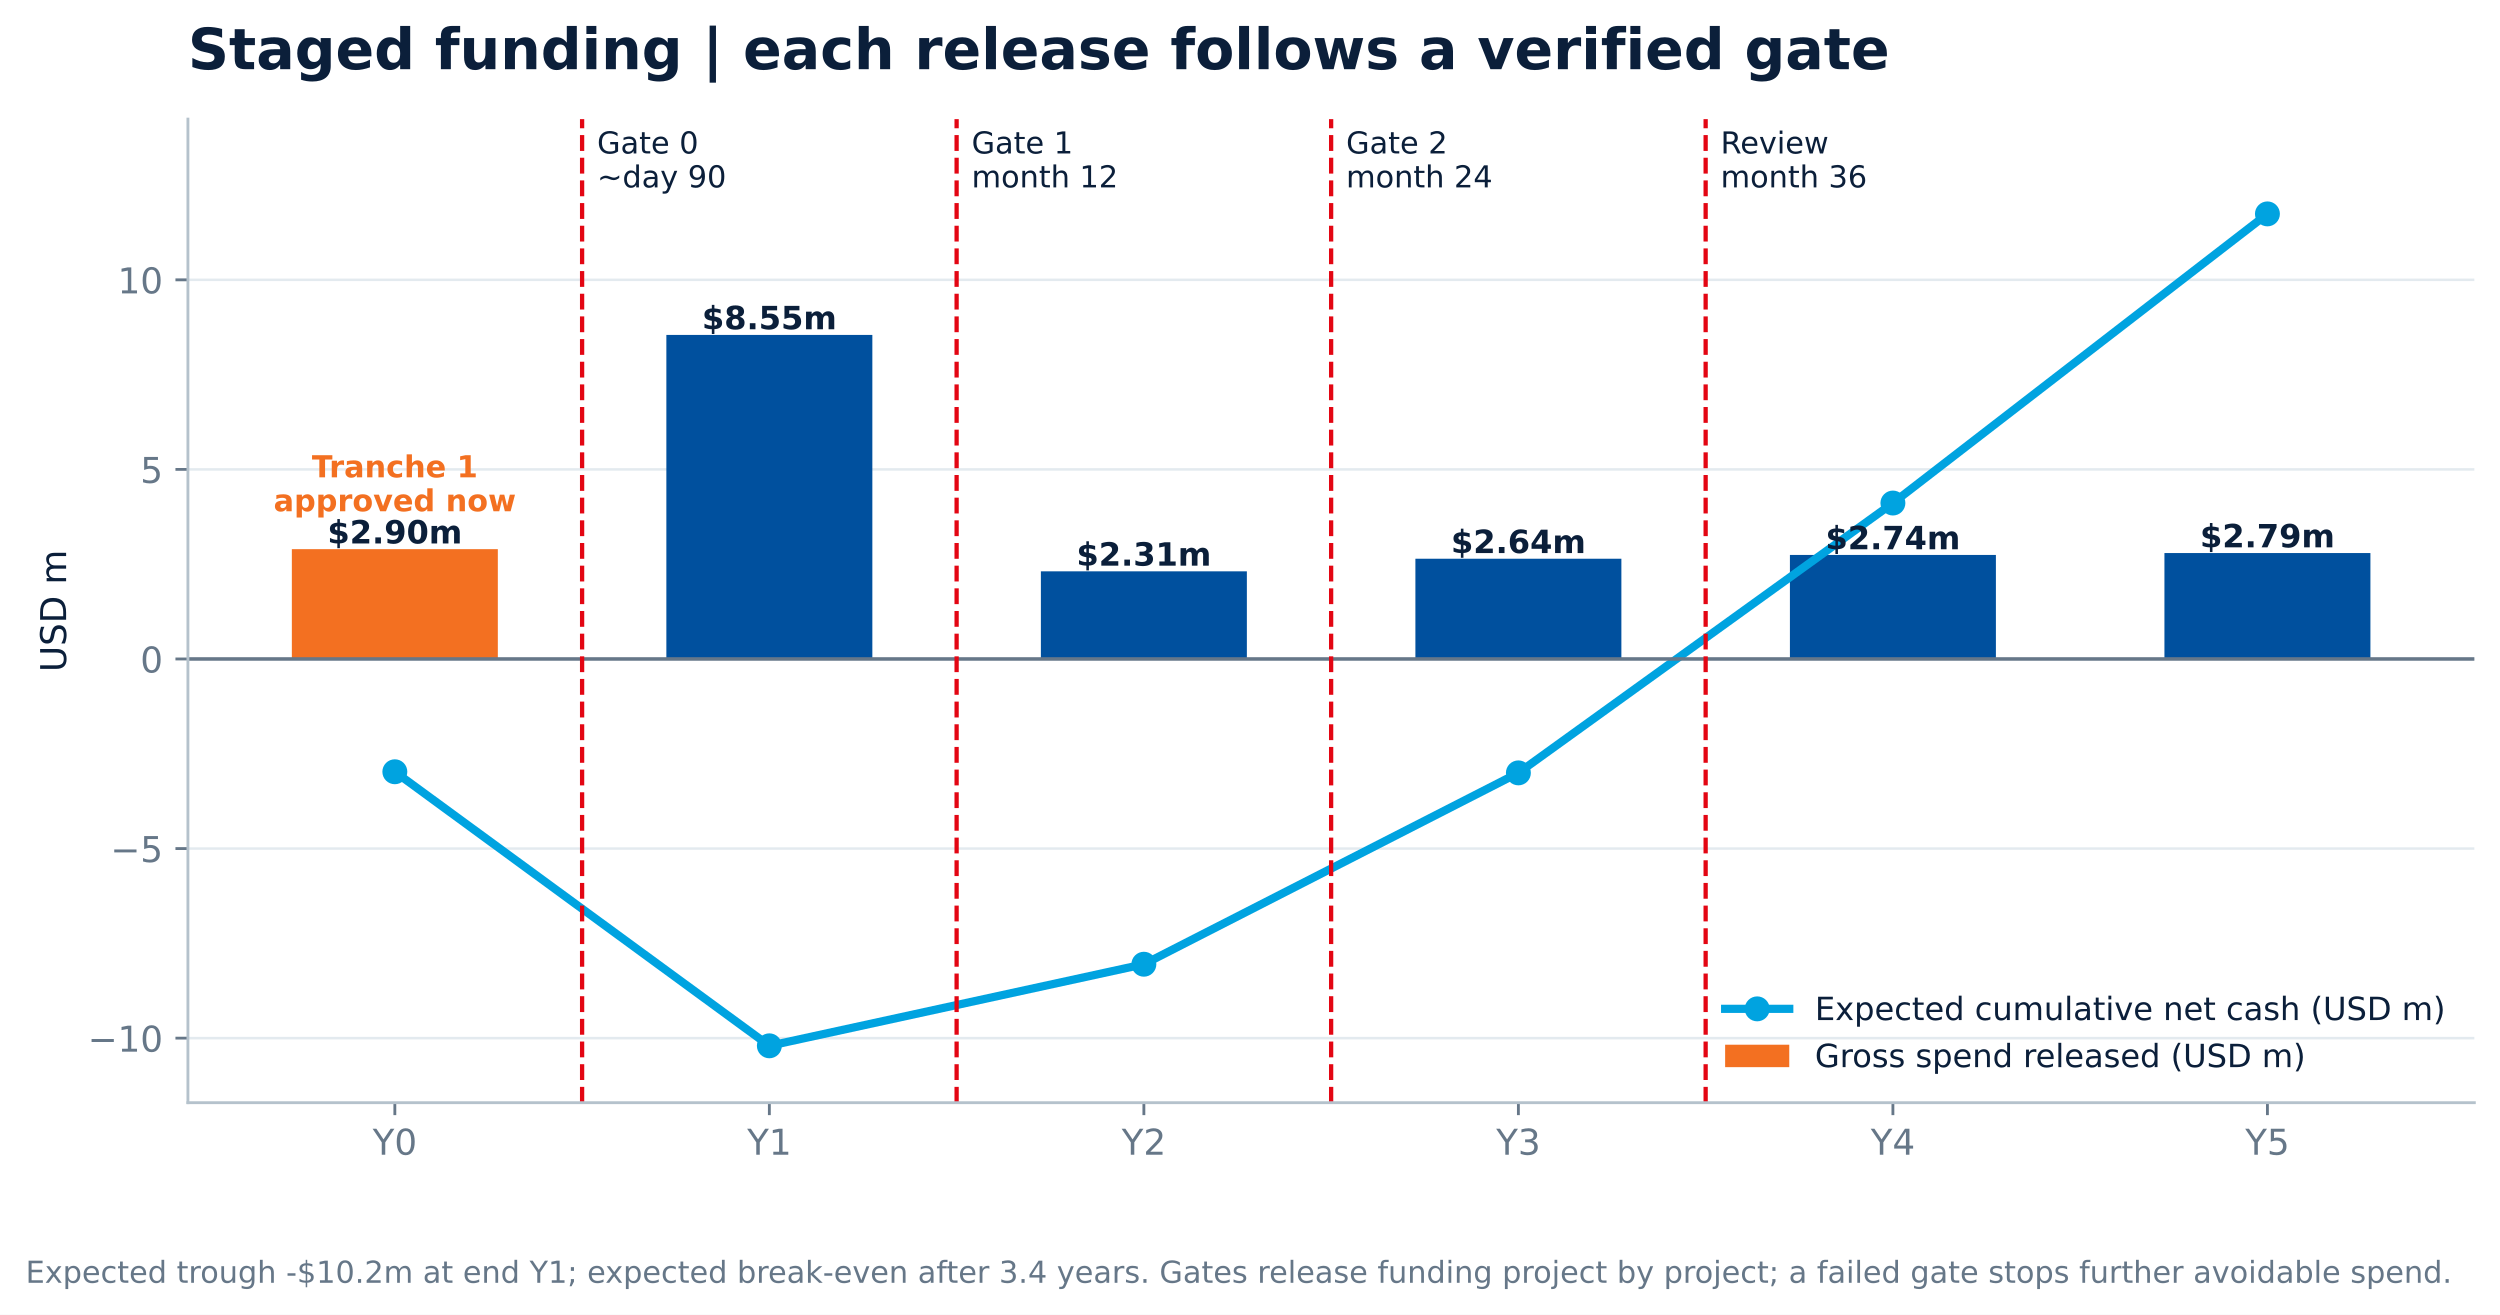
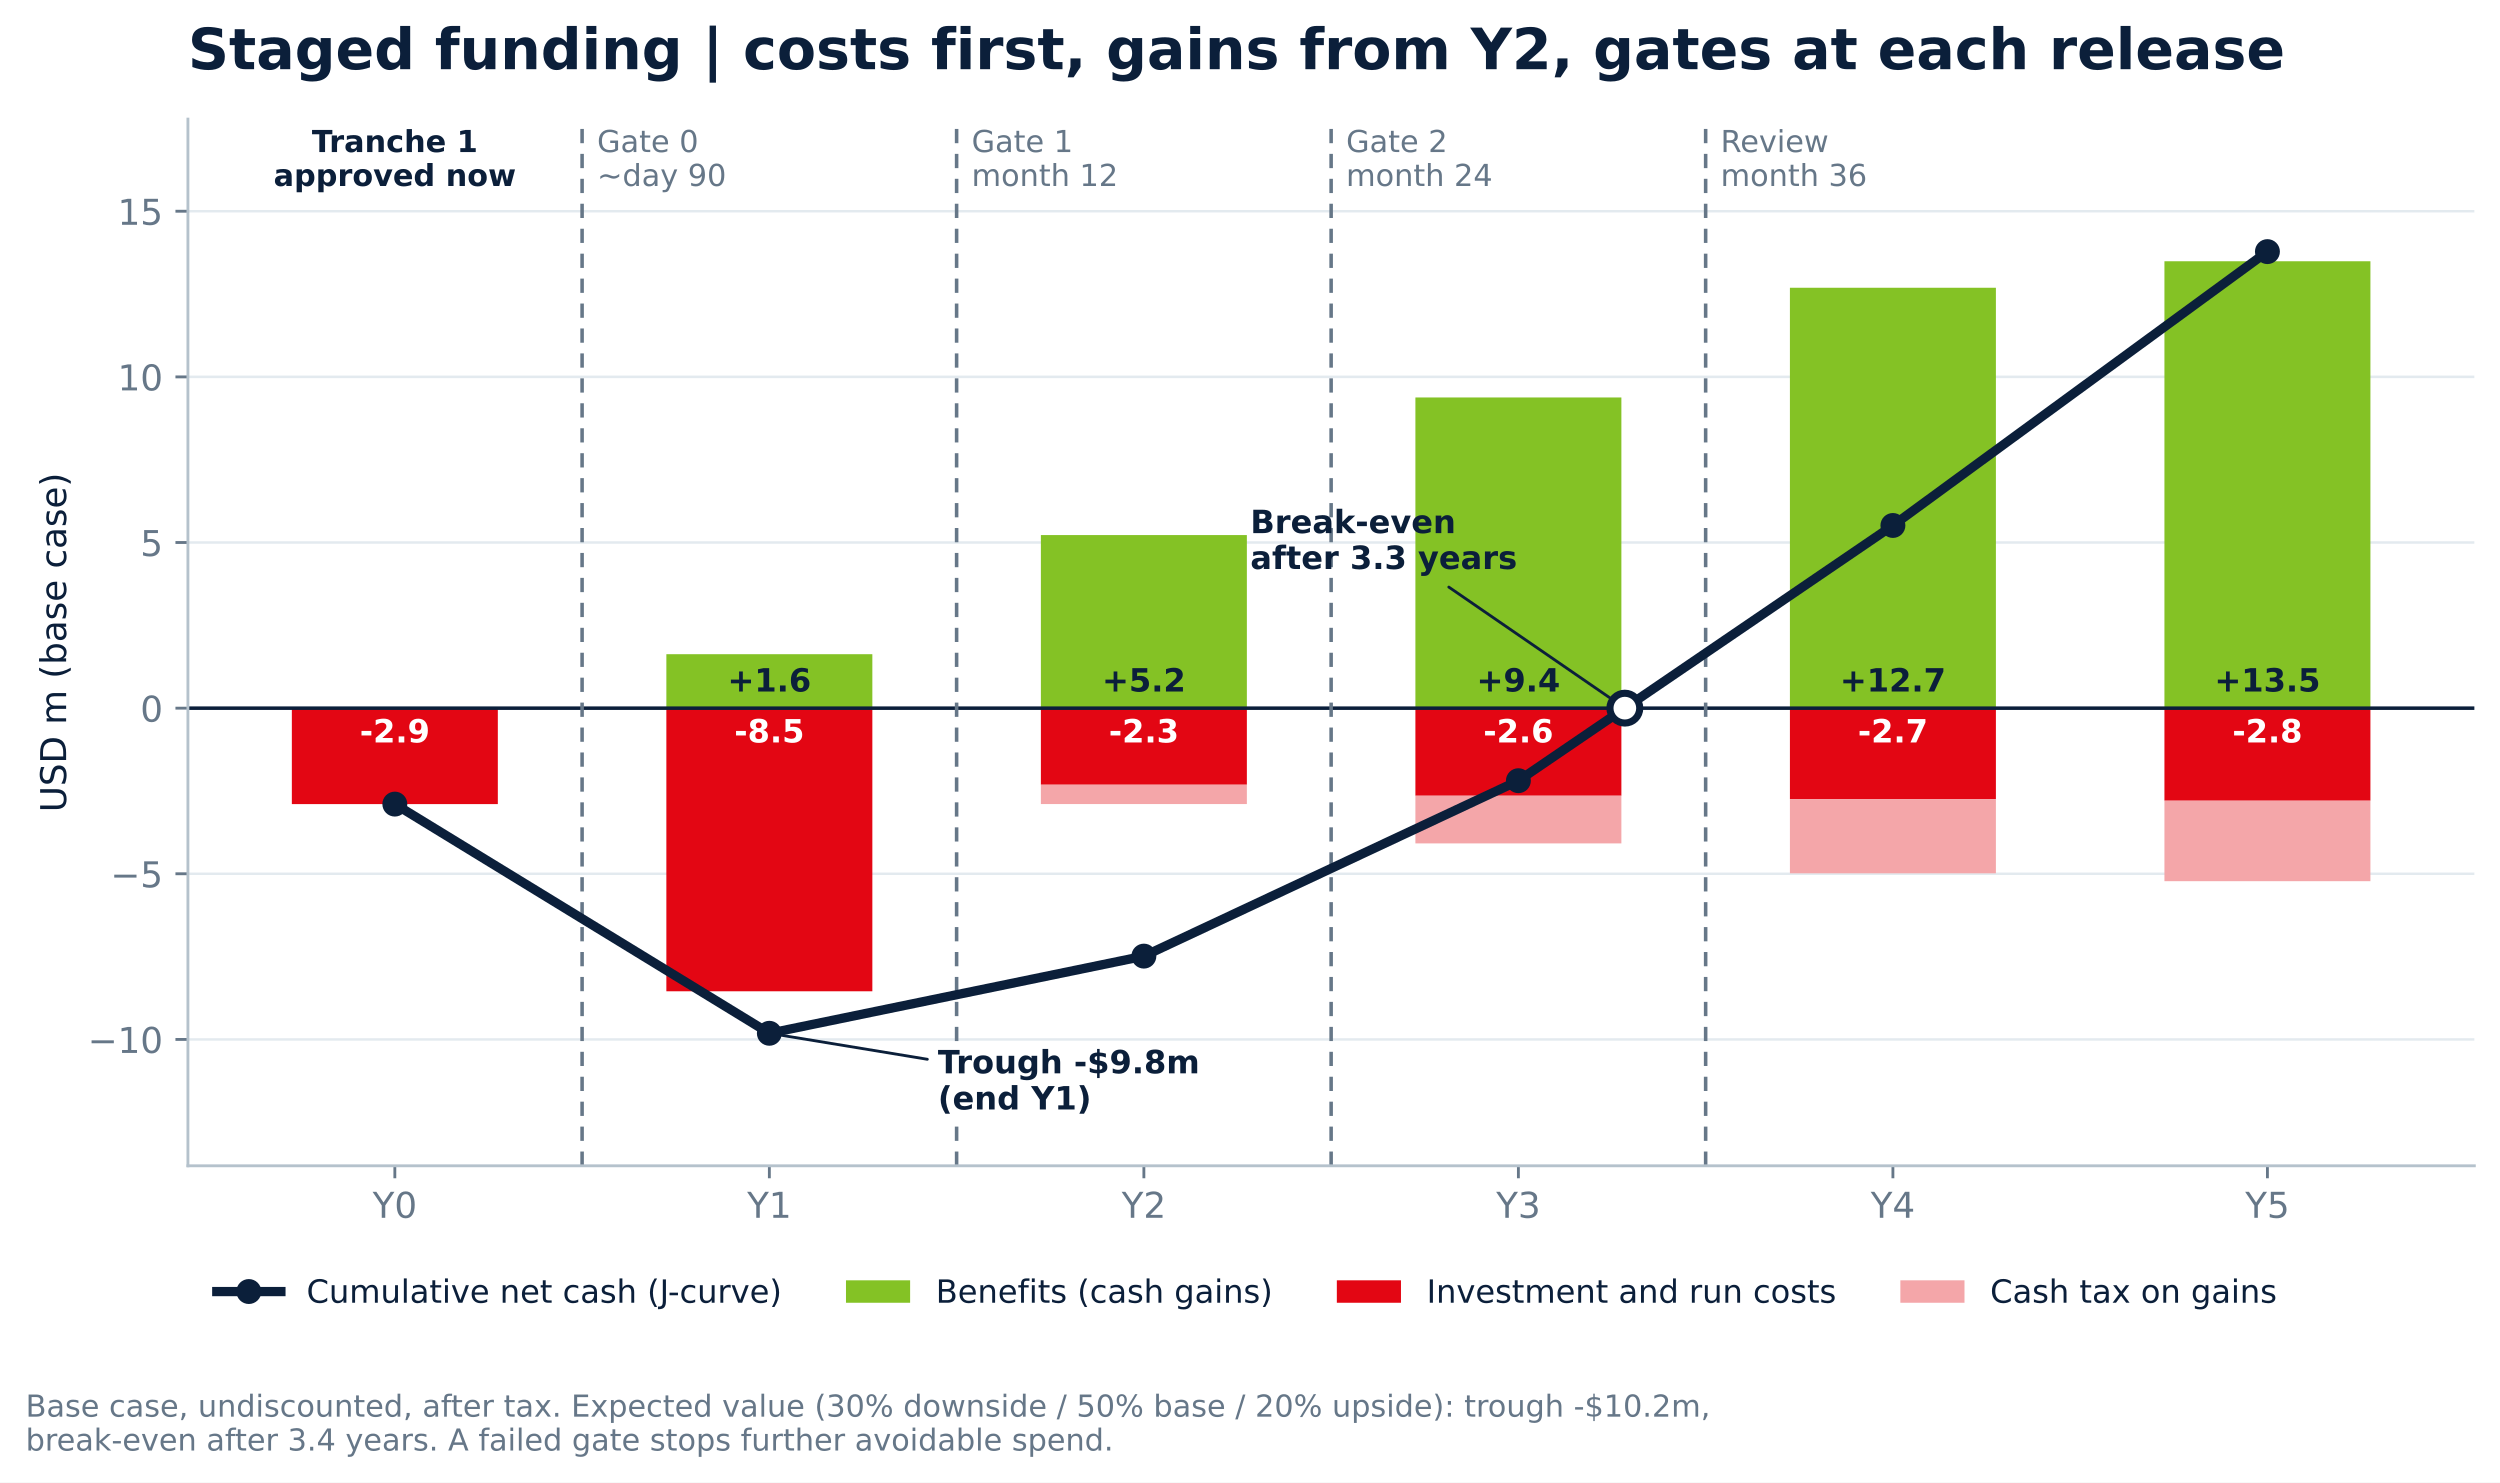
- <svg xmlns="http://www.w3.org/2000/svg" xmlns:xlink="http://www.w3.org/1999/xlink" width="701.64pt" height="368.987pt" viewBox="0 0 701.64 368.987" version="1.1">
+ <svg xmlns="http://www.w3.org/2000/svg" xmlns:xlink="http://www.w3.org/1999/xlink" width="701.64pt" height="416.075pt" viewBox="0 0 701.64 416.075" version="1.1">
  <defs>
    <style type="text/css">*{stroke-linejoin: round; stroke-linecap: butt}</style>
  </defs>
  <g id="figure_1">
    <g id="patch_1">
-       <path d="M 0 368.987  L 701.64 368.987  L 701.64 0  L 0 0  z " style="fill: #ffffff" />
+       <path d="M 0 416.075  L 701.64 416.075  L 701.64 0  L 0 0  z " style="fill: #ffffff" />
    </g>
    <g id="axes_1">
      <g id="patch_2">
-         <path d="M 52.74 309.476  L 694.44 309.476  L 694.44 33.428  L 52.74 33.428  z " style="fill: #ffffff" />
+         <path d="M 52.74 327.188  L 694.44 327.188  L 694.44 33.428  L 52.74 33.428  z " style="fill: #ffffff" />
      </g>
      <g id="matplotlib.axis_1">
        <g id="xtick_1">
          <g id="line2d_1">
            <defs>
-               <path id="mb12120dc8b" d="M 0 0  L 0 3.5  " style="stroke: #667788; stroke-width: 0.8" />
+               <path id="m512e0cf980" d="M 0 0  L 0 3.5  " style="stroke: #667788; stroke-width: 0.8" />
            </defs>
            <g>
-               <use xlink:href="#mb12120dc8b" x="110.814" y="309.476" style="fill: #667788; stroke: #667788; stroke-width: 0.8" />
+               <use xlink:href="#m512e0cf980" x="110.814" y="327.188" style="fill: #667788; stroke: #667788; stroke-width: 0.8" />
            </g>
          </g>
          <g id="text_1">
-             <text style="font-size: 10px; font-family: 'DejaVu Sans'; text-anchor: middle; fill: #667788" x="110.814" y="324.074" transform="rotate(-0 110.8136 324.0739)">Y0</text>
+             <text style="font-size: 10px; font-family: 'DejaVu Sans'; text-anchor: middle; fill: #667788" x="110.814" y="341.786" transform="rotate(-0 110.8136 341.7859)">Y0</text>
          </g>
        </g>
        <g id="xtick_2">
          <g id="line2d_2">
            <g>
-               <use xlink:href="#mb12120dc8b" x="215.924" y="309.476" style="fill: #667788; stroke: #667788; stroke-width: 0.8" />
+               <use xlink:href="#m512e0cf980" x="215.924" y="327.188" style="fill: #667788; stroke: #667788; stroke-width: 0.8" />
            </g>
          </g>
          <g id="text_2">
-             <text style="font-size: 10px; font-family: 'DejaVu Sans'; text-anchor: middle; fill: #667788" x="215.924" y="324.074" transform="rotate(-0 215.9242 324.0739)">Y1</text>
+             <text style="font-size: 10px; font-family: 'DejaVu Sans'; text-anchor: middle; fill: #667788" x="215.924" y="341.786" transform="rotate(-0 215.9242 341.7859)">Y1</text>
          </g>
        </g>
        <g id="xtick_3">
          <g id="line2d_3">
            <g>
-               <use xlink:href="#mb12120dc8b" x="321.035" y="309.476" style="fill: #667788; stroke: #667788; stroke-width: 0.8" />
+               <use xlink:href="#m512e0cf980" x="321.035" y="327.188" style="fill: #667788; stroke: #667788; stroke-width: 0.8" />
            </g>
          </g>
          <g id="text_3">
-             <text style="font-size: 10px; font-family: 'DejaVu Sans'; text-anchor: middle; fill: #667788" x="321.035" y="324.074" transform="rotate(-0 321.0347 324.0739)">Y2</text>
+             <text style="font-size: 10px; font-family: 'DejaVu Sans'; text-anchor: middle; fill: #667788" x="321.035" y="341.786" transform="rotate(-0 321.0347 341.7859)">Y2</text>
          </g>
        </g>
        <g id="xtick_4">
          <g id="line2d_4">
            <g>
-               <use xlink:href="#mb12120dc8b" x="426.145" y="309.476" style="fill: #667788; stroke: #667788; stroke-width: 0.8" />
+               <use xlink:href="#m512e0cf980" x="426.145" y="327.188" style="fill: #667788; stroke: #667788; stroke-width: 0.8" />
            </g>
          </g>
          <g id="text_4">
-             <text style="font-size: 10px; font-family: 'DejaVu Sans'; text-anchor: middle; fill: #667788" x="426.145" y="324.074" transform="rotate(-0 426.1453 324.0739)">Y3</text>
+             <text style="font-size: 10px; font-family: 'DejaVu Sans'; text-anchor: middle; fill: #667788" x="426.145" y="341.786" transform="rotate(-0 426.1453 341.7859)">Y3</text>
          </g>
        </g>
        <g id="xtick_5">
          <g id="line2d_5">
            <g>
-               <use xlink:href="#mb12120dc8b" x="531.256" y="309.476" style="fill: #667788; stroke: #667788; stroke-width: 0.8" />
+               <use xlink:href="#m512e0cf980" x="531.256" y="327.188" style="fill: #667788; stroke: #667788; stroke-width: 0.8" />
            </g>
          </g>
          <g id="text_5">
-             <text style="font-size: 10px; font-family: 'DejaVu Sans'; text-anchor: middle; fill: #667788" x="531.256" y="324.074" transform="rotate(-0 531.2558 324.0739)">Y4</text>
+             <text style="font-size: 10px; font-family: 'DejaVu Sans'; text-anchor: middle; fill: #667788" x="531.256" y="341.786" transform="rotate(-0 531.2558 341.7859)">Y4</text>
          </g>
        </g>
        <g id="xtick_6">
          <g id="line2d_6">
            <g>
-               <use xlink:href="#mb12120dc8b" x="636.366" y="309.476" style="fill: #667788; stroke: #667788; stroke-width: 0.8" />
+               <use xlink:href="#m512e0cf980" x="636.366" y="327.188" style="fill: #667788; stroke: #667788; stroke-width: 0.8" />
            </g>
          </g>
          <g id="text_6">
-             <text style="font-size: 10px; font-family: 'DejaVu Sans'; text-anchor: middle; fill: #667788" x="636.366" y="324.074" transform="rotate(-0 636.3664 324.0739)">Y5</text>
+             <text style="font-size: 10px; font-family: 'DejaVu Sans'; text-anchor: middle; fill: #667788" x="636.366" y="341.786" transform="rotate(-0 636.3664 341.7859)">Y5</text>
          </g>
        </g>
      </g>
      <g id="matplotlib.axis_2">
        <g id="ytick_1">
          <g id="line2d_7">
-             <path d="M 52.74 291.357  L 694.44 291.357  " clip-path="url(#p76d09ad246)" style="fill: none; stroke: #dce5eb; stroke-opacity: 0.8; stroke-width: 0.7; stroke-linecap: square" />
+             <path d="M 52.74 291.719  L 694.44 291.719  " clip-path="url(#p1bade07c87)" style="fill: none; stroke: #dce5eb; stroke-opacity: 0.8; stroke-width: 0.7; stroke-linecap: square" />
          </g>
          <g id="line2d_8">
            <defs>
-               <path id="mfb847870c1" d="M 0 0  L -3.5 0  " style="stroke: #667788; stroke-width: 0.8" />
+               <path id="mae99f6baae" d="M 0 0  L -3.5 0  " style="stroke: #667788; stroke-width: 0.8" />
            </defs>
            <g>
-               <use xlink:href="#mfb847870c1" x="52.74" y="291.357" style="fill: #667788; stroke: #667788; stroke-width: 0.8" />
+               <use xlink:href="#mae99f6baae" x="52.74" y="291.719" style="fill: #667788; stroke: #667788; stroke-width: 0.8" />
            </g>
          </g>
          <g id="text_7">
-             <text style="font-size: 10px; font-family: 'DejaVu Sans'; text-anchor: end; fill: #667788" x="45.74" y="295.156" transform="rotate(-0 45.74 295.1561)">−10</text>
+             <text style="font-size: 10px; font-family: 'DejaVu Sans'; text-anchor: end; fill: #667788" x="45.74" y="295.518" transform="rotate(-0 45.74 295.518)">−10</text>
          </g>
        </g>
        <g id="ytick_2">
          <g id="line2d_9">
-             <path d="M 52.74 238.152  L 694.44 238.152  " clip-path="url(#p76d09ad246)" style="fill: none; stroke: #dce5eb; stroke-opacity: 0.8; stroke-width: 0.7; stroke-linecap: square" />
+             <path d="M 52.74 245.232  L 694.44 245.232  " clip-path="url(#p1bade07c87)" style="fill: none; stroke: #dce5eb; stroke-opacity: 0.8; stroke-width: 0.7; stroke-linecap: square" />
          </g>
          <g id="line2d_10">
            <g>
-               <use xlink:href="#mfb847870c1" x="52.74" y="238.152" style="fill: #667788; stroke: #667788; stroke-width: 0.8" />
+               <use xlink:href="#mae99f6baae" x="52.74" y="245.232" style="fill: #667788; stroke: #667788; stroke-width: 0.8" />
            </g>
          </g>
          <g id="text_8">
-             <text style="font-size: 10px; font-family: 'DejaVu Sans'; text-anchor: end; fill: #667788" x="45.74" y="241.951" transform="rotate(-0 45.74 241.9509)">−5</text>
+             <text style="font-size: 10px; font-family: 'DejaVu Sans'; text-anchor: end; fill: #667788" x="45.74" y="249.032" transform="rotate(-0 45.74 249.0316)">−5</text>
          </g>
        </g>
        <g id="ytick_3">
          <g id="line2d_11">
-             <path d="M 52.74 184.947  L 694.44 184.947  " clip-path="url(#p76d09ad246)" style="fill: none; stroke: #dce5eb; stroke-opacity: 0.8; stroke-width: 0.7; stroke-linecap: square" />
+             <path d="M 52.74 198.746  L 694.44 198.746  " clip-path="url(#p1bade07c87)" style="fill: none; stroke: #dce5eb; stroke-opacity: 0.8; stroke-width: 0.7; stroke-linecap: square" />
          </g>
          <g id="line2d_12">
            <g>
-               <use xlink:href="#mfb847870c1" x="52.74" y="184.947" style="fill: #667788; stroke: #667788; stroke-width: 0.8" />
+               <use xlink:href="#mae99f6baae" x="52.74" y="198.746" style="fill: #667788; stroke: #667788; stroke-width: 0.8" />
            </g>
          </g>
          <g id="text_9">
-             <text style="font-size: 10px; font-family: 'DejaVu Sans'; text-anchor: end; fill: #667788" x="45.74" y="188.746" transform="rotate(-0 45.74 188.7458)">0</text>
+             <text style="font-size: 10px; font-family: 'DejaVu Sans'; text-anchor: end; fill: #667788" x="45.74" y="202.545" transform="rotate(-0 45.74 202.5452)">0</text>
          </g>
        </g>
        <g id="ytick_4">
          <g id="line2d_13">
-             <path d="M 52.74 131.741  L 694.44 131.741  " clip-path="url(#p76d09ad246)" style="fill: none; stroke: #dce5eb; stroke-opacity: 0.8; stroke-width: 0.7; stroke-linecap: square" />
+             <path d="M 52.74 152.26  L 694.44 152.26  " clip-path="url(#p1bade07c87)" style="fill: none; stroke: #dce5eb; stroke-opacity: 0.8; stroke-width: 0.7; stroke-linecap: square" />
          </g>
          <g id="line2d_14">
            <g>
-               <use xlink:href="#mfb847870c1" x="52.74" y="131.741" style="fill: #667788; stroke: #667788; stroke-width: 0.8" />
+               <use xlink:href="#mae99f6baae" x="52.74" y="152.26" style="fill: #667788; stroke: #667788; stroke-width: 0.8" />
            </g>
          </g>
          <g id="text_10">
-             <text style="font-size: 10px; font-family: 'DejaVu Sans'; text-anchor: end; fill: #667788" x="45.74" y="135.541" transform="rotate(-0 45.74 135.5407)">5</text>
+             <text style="font-size: 10px; font-family: 'DejaVu Sans'; text-anchor: end; fill: #667788" x="45.74" y="156.059" transform="rotate(-0 45.74 156.0588)">5</text>
          </g>
        </g>
        <g id="ytick_5">
          <g id="line2d_15">
-             <path d="M 52.74 78.536  L 694.44 78.536  " clip-path="url(#p76d09ad246)" style="fill: none; stroke: #dce5eb; stroke-opacity: 0.8; stroke-width: 0.7; stroke-linecap: square" />
+             <path d="M 52.74 105.773  L 694.44 105.773  " clip-path="url(#p1bade07c87)" style="fill: none; stroke: #dce5eb; stroke-opacity: 0.8; stroke-width: 0.7; stroke-linecap: square" />
          </g>
          <g id="line2d_16">
            <g>
-               <use xlink:href="#mfb847870c1" x="52.74" y="78.536" style="fill: #667788; stroke: #667788; stroke-width: 0.8" />
+               <use xlink:href="#mae99f6baae" x="52.74" y="105.773" style="fill: #667788; stroke: #667788; stroke-width: 0.8" />
            </g>
          </g>
          <g id="text_11">
-             <text style="font-size: 10px; font-family: 'DejaVu Sans'; text-anchor: end; fill: #667788" x="45.74" y="82.336" transform="rotate(-0 45.74 82.33552)">10</text>
-           </g>
-         </g>
-         <g id="text_12">
-           <text style="font-size: 10px; font-family: 'DejaVu Sans'; text-anchor: middle; fill: #0b1f3a" x="18.556" y="171.452" transform="rotate(-90 18.55562 171.4515)">USD m</text>
+             <text style="font-size: 10px; font-family: 'DejaVu Sans'; text-anchor: end; fill: #667788" x="45.74" y="109.572" transform="rotate(-0 45.74 109.5723)">10</text>
+           </g>
+         </g>
+         <g id="ytick_6">
+           <g id="line2d_17">
+             <path d="M 52.74 59.287  L 694.44 59.287  " clip-path="url(#p1bade07c87)" style="fill: none; stroke: #dce5eb; stroke-opacity: 0.8; stroke-width: 0.7; stroke-linecap: square" />
+           </g>
+           <g id="line2d_18">
+             <g>
+               <use xlink:href="#mae99f6baae" x="52.74" y="59.287" style="fill: #667788; stroke: #667788; stroke-width: 0.8" />
+             </g>
+           </g>
+           <g id="text_12">
+             <text style="font-size: 10px; font-family: 'DejaVu Sans'; text-anchor: end; fill: #667788" x="45.74" y="63.086" transform="rotate(-0 45.74 63.08591)">15</text>
+           </g>
+         </g>
+         <g id="text_13">
+           <text style="font-size: 10px; font-family: 'DejaVu Sans'; text-anchor: middle; fill: #0b1f3a" x="18.556" y="180.308" transform="rotate(-90 18.55562 180.3075)">USD m (base case)</text>
        </g>
      </g>
      <g id="patch_3">
-         <path d="M 81.908 184.947  L 139.719 184.947  L 139.719 154.124  L 81.908 154.124  z " clip-path="url(#p76d09ad246)" style="fill: #f37021" />
+         <path d="M 81.908 198.746  L 139.719 198.746  L 139.719 198.746  L 81.908 198.746  z " clip-path="url(#p1bade07c87)" style="fill: #84c225" />
      </g>
      <g id="patch_4">
-         <path d="M 187.019 184.947  L 244.83 184.947  L 244.83 93.999  L 187.019 93.999  z " clip-path="url(#p76d09ad246)" style="fill: #00509e" />
+         <path d="M 187.019 198.746  L 244.83 198.746  L 244.83 183.605  L 187.019 183.605  z " clip-path="url(#p1bade07c87)" style="fill: #84c225" />
      </g>
      <g id="patch_5">
-         <path d="M 292.129 184.947  L 349.94 184.947  L 349.94 160.348  L 292.129 160.348  z " clip-path="url(#p76d09ad246)" style="fill: #00509e" />
+         <path d="M 292.129 198.746  L 349.94 198.746  L 349.94 150.17  L 292.129 150.17  z " clip-path="url(#p1bade07c87)" style="fill: #84c225" />
      </g>
      <g id="patch_6">
-         <path d="M 397.24 184.947  L 455.051 184.947  L 455.051 156.812  L 397.24 156.812  z " clip-path="url(#p76d09ad246)" style="fill: #00509e" />
+         <path d="M 397.24 198.746  L 455.051 198.746  L 455.051 111.552  L 397.24 111.552  z " clip-path="url(#p1bade07c87)" style="fill: #84c225" />
      </g>
      <g id="patch_7">
-         <path d="M 502.35 184.947  L 560.161 184.947  L 560.161 155.748  L 502.35 155.748  z " clip-path="url(#p76d09ad246)" style="fill: #00509e" />
+         <path d="M 502.35 198.746  L 560.161 198.746  L 560.161 80.76  L 502.35 80.76  z " clip-path="url(#p1bade07c87)" style="fill: #84c225" />
      </g>
      <g id="patch_8">
-         <path d="M 607.461 184.947  L 665.272 184.947  L 665.272 155.216  L 607.461 155.216  z " clip-path="url(#p76d09ad246)" style="fill: #00509e" />
-       </g>
-       <g id="line2d_17">
-         <path d="M 110.814 216.599  L 215.924 293.514  L 321.035 270.617  L 426.145 216.912  L 531.256 141.181  L 636.366 60.03  " clip-path="url(#p76d09ad246)" style="fill: none; stroke: #00a3e0; stroke-width: 2.3; stroke-linecap: square" />
+         <path d="M 607.461 198.746  L 665.272 198.746  L 665.272 73.322  L 607.461 73.322  z " clip-path="url(#p1bade07c87)" style="fill: #84c225" />
+       </g>
+       <g id="patch_9">
+         <path d="M 81.908 198.746  L 139.719 198.746  L 139.719 225.676  L 81.908 225.676  z " clip-path="url(#p1bade07c87)" style="fill: #e30613" />
+       </g>
+       <g id="patch_10">
+         <path d="M 187.019 198.746  L 244.83 198.746  L 244.83 278.209  L 187.019 278.209  z " clip-path="url(#p1bade07c87)" style="fill: #e30613" />
+       </g>
+       <g id="patch_11">
+         <path d="M 292.129 198.746  L 349.94 198.746  L 349.94 220.238  L 292.129 220.238  z " clip-path="url(#p1bade07c87)" style="fill: #e30613" />
+       </g>
+       <g id="patch_12">
+         <path d="M 397.24 198.746  L 455.051 198.746  L 455.051 223.328  L 397.24 223.328  z " clip-path="url(#p1bade07c87)" style="fill: #e30613" />
+       </g>
+       <g id="patch_13">
+         <path d="M 502.35 198.746  L 560.161 198.746  L 560.161 224.258  L 502.35 224.258  z " clip-path="url(#p1bade07c87)" style="fill: #e30613" />
+       </g>
+       <g id="patch_14">
+         <path d="M 607.461 198.746  L 665.272 198.746  L 665.272 224.722  L 607.461 224.722  z " clip-path="url(#p1bade07c87)" style="fill: #e30613" />
+       </g>
+       <g id="patch_15">
+         <path d="M 81.908 225.676  L 139.719 225.676  L 139.719 225.676  L 81.908 225.676  z " clip-path="url(#p1bade07c87)" style="fill: #f4a6a9" />
+       </g>
+       <g id="patch_16">
+         <path d="M 187.019 278.209  L 244.83 278.209  L 244.83 278.209  L 187.019 278.209  z " clip-path="url(#p1bade07c87)" style="fill: #f4a6a9" />
+       </g>
+       <g id="patch_17">
+         <path d="M 292.129 220.238  L 349.94 220.238  L 349.94 225.664  L 292.129 225.664  z " clip-path="url(#p1bade07c87)" style="fill: #f4a6a9" />
+       </g>
+       <g id="patch_18">
+         <path d="M 397.24 223.328  L 455.051 223.328  L 455.051 236.706  L 397.24 236.706  z " clip-path="url(#p1bade07c87)" style="fill: #f4a6a9" />
+       </g>
+       <g id="patch_19">
+         <path d="M 502.35 224.258  L 560.161 224.258  L 560.161 245.101  L 502.35 245.101  z " clip-path="url(#p1bade07c87)" style="fill: #f4a6a9" />
+       </g>
+       <g id="patch_20">
+         <path d="M 607.461 224.722  L 665.272 224.722  L 665.272 247.31  L 607.461 247.31  z " clip-path="url(#p1bade07c87)" style="fill: #f4a6a9" />
+       </g>
+       <g id="line2d_19">
+         <path d="M 52.74 198.746  L 694.44 198.746  " clip-path="url(#p1bade07c87)" style="fill: none; stroke: #0b1f3a; stroke-linecap: square" />
+       </g>
+       <g id="line2d_20">
+         <path d="M 163.369 327.188  L 163.369 33.428  " clip-path="url(#p1bade07c87)" style="fill: none; stroke-dasharray: 4,3; stroke-dashoffset: 0; stroke: #667788" />
+       </g>
+       <g id="line2d_21">
+         <path d="M 268.479 327.188  L 268.479 33.428  " clip-path="url(#p1bade07c87)" style="fill: none; stroke-dasharray: 4,3; stroke-dashoffset: 0; stroke: #667788" />
+       </g>
+       <g id="line2d_22">
+         <path d="M 373.59 327.188  L 373.59 33.428  " clip-path="url(#p1bade07c87)" style="fill: none; stroke-dasharray: 4,3; stroke-dashoffset: 0; stroke: #667788" />
+       </g>
+       <g id="line2d_23">
+         <path d="M 478.701 327.188  L 478.701 33.428  " clip-path="url(#p1bade07c87)" style="fill: none; stroke-dasharray: 4,3; stroke-dashoffset: 0; stroke: #667788" />
+       </g>
+       <g id="patch_21">
+         <path d="M 52.74 327.188  L 52.74 33.428  " style="fill: none; stroke: #b5c2cc; stroke-width: 0.8; stroke-linejoin: miter; stroke-linecap: square" />
+       </g>
+       <g id="patch_22">
+         <path d="M 52.74 327.188  L 694.44 327.188  " style="fill: none; stroke: #b5c2cc; stroke-width: 0.8; stroke-linejoin: miter; stroke-linecap: square" />
+       </g>
+       <g id="text_14">
+         <text style="font-weight: 700; font-size: 9px; font-family: 'DejaVu Sans'; text-anchor: middle; fill: #ffffff" x="110.814" y="208.374" transform="rotate(-0 110.8136 208.3738)">-2.9</text>
+       </g>
+       <g id="text_15">
+         <text style="font-weight: 700; font-size: 9px; font-family: 'DejaVu Sans'; text-anchor: middle; fill: #0b1f3a" x="215.924" y="194.085" transform="rotate(-0 215.9242 194.0851)">+1.6</text>
+       </g>
+       <g id="text_16">
+         <text style="font-weight: 700; font-size: 9px; font-family: 'DejaVu Sans'; text-anchor: middle; fill: #ffffff" x="215.924" y="208.374" transform="rotate(-0 215.9242 208.3738)">-8.5</text>
+       </g>
+       <g id="text_17">
+         <text style="font-weight: 700; font-size: 9px; font-family: 'DejaVu Sans'; text-anchor: middle; fill: #0b1f3a" x="321.035" y="194.085" transform="rotate(-0 321.0347 194.0851)">+5.2</text>
+       </g>
+       <g id="text_18">
+         <text style="font-weight: 700; font-size: 9px; font-family: 'DejaVu Sans'; text-anchor: middle; fill: #ffffff" x="321.035" y="208.374" transform="rotate(-0 321.0347 208.3738)">-2.3</text>
+       </g>
+       <g id="text_19">
+         <text style="font-weight: 700; font-size: 9px; font-family: 'DejaVu Sans'; text-anchor: middle; fill: #0b1f3a" x="426.145" y="194.085" transform="rotate(-0 426.1453 194.0851)">+9.4</text>
+       </g>
+       <g id="text_20">
+         <text style="font-weight: 700; font-size: 9px; font-family: 'DejaVu Sans'; text-anchor: middle; fill: #ffffff" x="426.145" y="208.374" transform="rotate(-0 426.1453 208.3738)">-2.6</text>
+       </g>
+       <g id="text_21">
+         <text style="font-weight: 700; font-size: 9px; font-family: 'DejaVu Sans'; text-anchor: middle; fill: #0b1f3a" x="531.256" y="194.085" transform="rotate(-0 531.2558 194.0851)">+12.7</text>
+       </g>
+       <g id="text_22">
+         <text style="font-weight: 700; font-size: 9px; font-family: 'DejaVu Sans'; text-anchor: middle; fill: #ffffff" x="531.256" y="208.374" transform="rotate(-0 531.2558 208.3738)">-2.7</text>
+       </g>
+       <g id="text_23">
+         <text style="font-weight: 700; font-size: 9px; font-family: 'DejaVu Sans'; text-anchor: middle; fill: #0b1f3a" x="636.366" y="194.085" transform="rotate(-0 636.3664 194.0851)">+13.5</text>
+       </g>
+       <g id="text_24">
+         <text style="font-weight: 700; font-size: 9px; font-family: 'DejaVu Sans'; text-anchor: middle; fill: #ffffff" x="636.366" y="208.374" transform="rotate(-0 636.3664 208.3738)">-2.8</text>
+       </g>
+       <g id="patch_23">
+         <path d="M 260.258 297.292  Q 239.078 293.808 217.897 290.323  " style="fill: none; stroke: #0b1f3a; stroke-width: 0.8; stroke-linecap: round" />
+       </g>
+       <g id="text_25">
+         <g id="patch_24">
+           <path d="M 262.234 314.244  L 337.692 314.244  L 337.692 293.335  L 262.234 293.335  z " style="fill: #ffffff" />
+         </g>
+         <text style="font-weight: 700; font-size: 9px; font-family: 'DejaVu Sans'; fill: #0b1f3a" transform="translate(263.2239 301.2338)">Trough -$9.8m</text>
+         <text style="font-weight: 700; font-size: 9px; font-family: 'DejaVu Sans'; fill: #0b1f3a" transform="translate(263.2239 311.3821)">(end Y1)</text>
+       </g>
+       <g id="patch_25">
+         <path d="M 406.62 164.772  Q 430.497 181.192 454.374 197.612  " style="fill: none; stroke: #0b1f3a; stroke-width: 0.8; stroke-linecap: round" />
+       </g>
+       <g id="text_26">
+         <text style="font-weight: 700; font-size: 9px; font-family: 'DejaVu Sans'; fill: #0b1f3a" transform="translate(350.9129 149.6193)">Break-even</text>
+         <text style="font-weight: 700; font-size: 9px; font-family: 'DejaVu Sans'; fill: #0b1f3a" transform="translate(350.9129 159.6974)">after 3.3 years</text>
+       </g>
+       <g id="text_27">
+         <text style="font-size: 8.5px; font-family: 'DejaVu Sans'; fill: #667788" transform="translate(167.5733 42.67536)">Gate 0</text>
+         <text style="font-size: 8.5px; font-family: 'DejaVu Sans'; fill: #667788" transform="translate(167.5733 52.1935)">~day 90</text>
+       </g>
+       <g id="text_28">
+         <text style="font-size: 8.5px; font-family: 'DejaVu Sans'; fill: #667788" transform="translate(272.6839 42.67536)">Gate 1</text>
+         <text style="font-size: 8.5px; font-family: 'DejaVu Sans'; fill: #667788" transform="translate(272.6839 52.1935)">month 12</text>
+       </g>
+       <g id="text_29">
+         <text style="font-size: 8.5px; font-family: 'DejaVu Sans'; fill: #667788" transform="translate(377.7944 42.67536)">Gate 2</text>
+         <text style="font-size: 8.5px; font-family: 'DejaVu Sans'; fill: #667788" transform="translate(377.7944 52.1935)">month 24</text>
+       </g>
+       <g id="text_30">
+         <text style="font-size: 8.5px; font-family: 'DejaVu Sans'; fill: #667788" transform="translate(482.905 42.67536)">Review</text>
+         <text style="font-size: 8.5px; font-family: 'DejaVu Sans'; fill: #667788" transform="translate(482.905 52.1935)">month 36</text>
+       </g>
+       <g id="text_31">
+         <text style="font-weight: 700; font-size: 8.5px; font-family: 'DejaVu Sans'; fill: #0b1f3a" transform="translate(87.52824 42.67536)">Tranche 1</text>
+         <text style="font-weight: 700; font-size: 8.5px; font-family: 'DejaVu Sans'; fill: #0b1f3a" transform="translate(76.79898 52.1935)">approved now</text>
+       </g>
+       <g id="text_32">
+         <text style="font-weight: 700; font-size: 16px; font-family: 'DejaVu Sans'; text-anchor: start; fill: #0b1f3a" x="52.74" y="19.427" transform="rotate(-0 52.74 19.4275)">Staged funding | costs first, gains from Y2, gates at each release</text>
+       </g>
+       <g id="line2d_24">
+         <path d="M 110.814 225.676  L 215.924 289.998  L 321.035 268.341  L 426.145 219.107  L 531.256 147.477  L 636.366 70.617  " clip-path="url(#p1bade07c87)" style="fill: none; stroke: #0b1f3a; stroke-width: 2.6; stroke-linecap: square" />
        <defs>
-           <path id="mc2505f789a" d="M 0 3  C 0.796 3 1.559 2.684 2.121 2.121  C 2.684 1.559 3 0.796 3 0  C 3 -0.796 2.684 -1.559 2.121 -2.121  C 1.559 -2.684 0.796 -3 0 -3  C -0.796 -3 -1.559 -2.684 -2.121 -2.121  C -2.684 -1.559 -3 -0.796 -3 0  C -3 0.796 -2.684 1.559 -2.121 2.121  C -1.559 2.684 -0.796 3 0 3  z " style="stroke: #00a3e0" />
+           <path id="m48c3af18f9" d="M 0 3  C 0.796 3 1.559 2.684 2.121 2.121  C 2.684 1.559 3 0.796 3 0  C 3 -0.796 2.684 -1.559 2.121 -2.121  C 1.559 -2.684 0.796 -3 0 -3  C -0.796 -3 -1.559 -2.684 -2.121 -2.121  C -2.684 -1.559 -3 -0.796 -3 0  C -3 0.796 -2.684 1.559 -2.121 2.121  C -1.559 2.684 -0.796 3 0 3  z " style="stroke: #0b1f3a" />
        </defs>
-         <g clip-path="url(#p76d09ad246)">
-           <use xlink:href="#mc2505f789a" x="110.814" y="216.599" style="fill: #00a3e0; stroke: #00a3e0" />
-           <use xlink:href="#mc2505f789a" x="215.924" y="293.514" style="fill: #00a3e0; stroke: #00a3e0" />
-           <use xlink:href="#mc2505f789a" x="321.035" y="270.617" style="fill: #00a3e0; stroke: #00a3e0" />
-           <use xlink:href="#mc2505f789a" x="426.145" y="216.912" style="fill: #00a3e0; stroke: #00a3e0" />
-           <use xlink:href="#mc2505f789a" x="531.256" y="141.181" style="fill: #00a3e0; stroke: #00a3e0" />
-           <use xlink:href="#mc2505f789a" x="636.366" y="60.03" style="fill: #00a3e0; stroke: #00a3e0" />
-         </g>
-       </g>
-       <g id="line2d_18">
-         <path d="M 52.74 184.947  L 694.44 184.947  " clip-path="url(#p76d09ad246)" style="fill: none; stroke: #667788; stroke-linecap: square" />
-       </g>
-       <g id="line2d_19">
-         <path d="M 163.369 309.476  L 163.369 33.428  " clip-path="url(#p76d09ad246)" style="fill: none; stroke-dasharray: 4.44,1.92; stroke-dashoffset: 0; stroke: #e30613; stroke-width: 1.2" />
-       </g>
-       <g id="line2d_20">
-         <path d="M 268.479 309.476  L 268.479 33.428  " clip-path="url(#p76d09ad246)" style="fill: none; stroke-dasharray: 4.44,1.92; stroke-dashoffset: 0; stroke: #e30613; stroke-width: 1.2" />
-       </g>
-       <g id="line2d_21">
-         <path d="M 373.59 309.476  L 373.59 33.428  " clip-path="url(#p76d09ad246)" style="fill: none; stroke-dasharray: 4.44,1.92; stroke-dashoffset: 0; stroke: #e30613; stroke-width: 1.2" />
-       </g>
-       <g id="line2d_22">
-         <path d="M 478.701 309.476  L 478.701 33.428  " clip-path="url(#p76d09ad246)" style="fill: none; stroke-dasharray: 4.44,1.92; stroke-dashoffset: 0; stroke: #e30613; stroke-width: 1.2" />
-       </g>
-       <g id="patch_9">
-         <path d="M 52.74 309.476  L 52.74 33.428  " style="fill: none; stroke: #b5c2cc; stroke-width: 0.8; stroke-linejoin: miter; stroke-linecap: square" />
-       </g>
-       <g id="patch_10">
-         <path d="M 52.74 309.476  L 694.44 309.476  " style="fill: none; stroke: #b5c2cc; stroke-width: 0.8; stroke-linejoin: miter; stroke-linecap: square" />
-       </g>
-       <g id="text_13">
-         <text style="font-weight: 700; font-size: 9px; font-family: 'DejaVu Sans'; text-anchor: middle; fill: #0b1f3a" x="110.814" y="152.528" transform="rotate(-0 110.8136 152.5276)">$2.90m</text>
-       </g>
-       <g id="text_14">
-         <text style="font-weight: 700; font-size: 9px; font-family: 'DejaVu Sans'; text-anchor: middle; fill: #0b1f3a" x="215.924" y="92.403" transform="rotate(-0 215.9242 92.40274)">$8.55m</text>
-       </g>
-       <g id="text_15">
-         <text style="font-weight: 700; font-size: 9px; font-family: 'DejaVu Sans'; text-anchor: middle; fill: #0b1f3a" x="321.035" y="158.752" transform="rotate(-0 321.0347 158.7521)">$2.31m</text>
-       </g>
-       <g id="text_16">
-         <text style="font-weight: 700; font-size: 9px; font-family: 'DejaVu Sans'; text-anchor: middle; fill: #0b1f3a" x="426.145" y="155.216" transform="rotate(-0 426.1453 155.2158)">$2.64m</text>
-       </g>
-       <g id="text_17">
-         <text style="font-weight: 700; font-size: 9px; font-family: 'DejaVu Sans'; text-anchor: middle; fill: #0b1f3a" x="531.256" y="154.152" transform="rotate(-0 531.2558 154.1517)">$2.74m</text>
-       </g>
-       <g id="text_18">
-         <text style="font-weight: 700; font-size: 9px; font-family: 'DejaVu Sans'; text-anchor: middle; fill: #0b1f3a" x="636.366" y="153.62" transform="rotate(-0 636.3664 153.6196)">$2.79m</text>
-       </g>
-       <g id="text_19">
-         <text style="font-weight: 700; font-size: 8.5px; font-family: 'DejaVu Sans'; fill: #f37021" transform="translate(87.52824 133.9646)">Tranche 1</text>
-         <text style="font-weight: 700; font-size: 8.5px; font-family: 'DejaVu Sans'; fill: #f37021" transform="translate(76.79898 143.4828)">approved now</text>
-       </g>
-       <g id="text_20">
-         <text style="font-size: 8.5px; font-family: 'DejaVu Sans'; fill: #0b1f3a" transform="translate(167.5733 43.07848)">Gate 0</text>
-         <text style="font-size: 8.5px; font-family: 'DejaVu Sans'; fill: #0b1f3a" transform="translate(167.5733 52.59662)">~day 90</text>
-       </g>
-       <g id="text_21">
-         <text style="font-size: 8.5px; font-family: 'DejaVu Sans'; fill: #0b1f3a" transform="translate(272.6839 43.07848)">Gate 1</text>
-         <text style="font-size: 8.5px; font-family: 'DejaVu Sans'; fill: #0b1f3a" transform="translate(272.6839 52.59662)">month 12</text>
-       </g>
-       <g id="text_22">
-         <text style="font-size: 8.5px; font-family: 'DejaVu Sans'; fill: #0b1f3a" transform="translate(377.7944 43.07848)">Gate 2</text>
-         <text style="font-size: 8.5px; font-family: 'DejaVu Sans'; fill: #0b1f3a" transform="translate(377.7944 52.59662)">month 24</text>
-       </g>
-       <g id="text_23">
-         <text style="font-size: 8.5px; font-family: 'DejaVu Sans'; fill: #0b1f3a" transform="translate(482.905 43.07848)">Review</text>
-         <text style="font-size: 8.5px; font-family: 'DejaVu Sans'; fill: #0b1f3a" transform="translate(482.905 52.59662)">month 36</text>
-       </g>
-       <g id="text_24">
-         <text style="font-weight: 700; font-size: 16px; font-family: 'DejaVu Sans'; text-anchor: start; fill: #0b1f3a" x="52.74" y="19.427" transform="rotate(-0 52.74 19.4275)">Staged funding | each release follows a verified gate</text>
+         <g clip-path="url(#p1bade07c87)">
+           <use xlink:href="#m48c3af18f9" x="110.814" y="225.676" style="fill: #0b1f3a; stroke: #0b1f3a" />
+           <use xlink:href="#m48c3af18f9" x="215.924" y="289.998" style="fill: #0b1f3a; stroke: #0b1f3a" />
+           <use xlink:href="#m48c3af18f9" x="321.035" y="268.341" style="fill: #0b1f3a; stroke: #0b1f3a" />
+           <use xlink:href="#m48c3af18f9" x="426.145" y="219.107" style="fill: #0b1f3a; stroke: #0b1f3a" />
+           <use xlink:href="#m48c3af18f9" x="531.256" y="147.477" style="fill: #0b1f3a; stroke: #0b1f3a" />
+           <use xlink:href="#m48c3af18f9" x="636.366" y="70.617" style="fill: #0b1f3a; stroke: #0b1f3a" />
+         </g>
+       </g>
+       <g id="PathCollection_1">
+         <defs>
+           <path id="m5d3a608d10" d="M 0 4.183  C 1.109 4.183 2.174 3.743 2.958 2.958  C 3.743 2.174 4.183 1.109 4.183 0  C 4.183 -1.109 3.743 -2.174 2.958 -2.958  C 2.174 -3.743 1.109 -4.183 0 -4.183  C -1.109 -4.183 -2.174 -3.743 -2.958 -2.958  C -3.743 -2.174 -4.183 -1.109 -4.183 0  C -4.183 1.109 -3.743 2.174 -2.958 2.958  C -2.174 3.743 -1.109 4.183 0 4.183  z " style="stroke: #0b1f3a; stroke-width: 2" />
+         </defs>
+         <g clip-path="url(#p1bade07c87)">
+           <use xlink:href="#m5d3a608d10" x="456.023" y="198.746" style="fill: #ffffff; stroke: #0b1f3a; stroke-width: 2" />
+         </g>
      </g>
      <g id="legend_1">
-         <g id="line2d_23">
-           <path d="M 484.168 283.143  L 493.168 283.143  L 502.168 283.143  " style="fill: none; stroke: #00a3e0; stroke-width: 2.3; stroke-linecap: square" />
+         <g id="line2d_25">
+           <path d="M 60.84 362.477  L 69.84 362.477  L 78.84 362.477  " style="fill: none; stroke: #0b1f3a; stroke-width: 2.6; stroke-linecap: square" />
          <g>
-             <use xlink:href="#mc2505f789a" x="493.168" y="283.143" style="fill: #00a3e0; stroke: #00a3e0" />
-           </g>
-         </g>
-         <g id="text_25">
-           <text style="font-size: 9px; font-family: 'DejaVu Sans'; text-anchor: start; fill: #0b1f3a" x="509.368" y="286.293" transform="rotate(-0 509.3677 286.2935)">Expected cumulative net cash (USD m)</text>
-         </g>
-         <g id="patch_11">
-           <path d="M 484.168 299.504  L 502.168 299.504  L 502.168 293.204  L 484.168 293.204  z " style="fill: #f37021" />
-         </g>
-         <g id="text_26">
-           <text style="font-size: 9px; font-family: 'DejaVu Sans'; text-anchor: start; fill: #0b1f3a" x="509.368" y="299.504" transform="rotate(-0 509.3677 299.5038)">Gross spend released (USD m)</text>
+             <use xlink:href="#m48c3af18f9" x="69.84" y="362.477" style="fill: #0b1f3a; stroke: #0b1f3a" />
+           </g>
+         </g>
+         <g id="text_33">
+           <text style="font-size: 9px; font-family: 'DejaVu Sans'; text-anchor: start; fill: #0b1f3a" x="86.04" y="365.627" transform="rotate(-0 86.04 365.6269)">Cumulative net cash (J-curve)</text>
+         </g>
+         <g id="patch_26">
+           <path d="M 237.43 365.627  L 255.43 365.627  L 255.43 359.327  L 237.43 359.327  z " style="fill: #84c225" />
+         </g>
+         <g id="text_34">
+           <text style="font-size: 9px; font-family: 'DejaVu Sans'; text-anchor: start; fill: #0b1f3a" x="262.63" y="365.627" transform="rotate(-0 262.6298 365.6269)">Benefits (cash gains)</text>
+         </g>
+         <g id="patch_27">
+           <path d="M 375.19 365.627  L 393.19 365.627  L 393.19 359.327  L 375.19 359.327  z " style="fill: #e30613" />
+         </g>
+         <g id="text_35">
+           <text style="font-size: 9px; font-family: 'DejaVu Sans'; text-anchor: start; fill: #0b1f3a" x="400.39" y="365.627" transform="rotate(-0 400.3903 365.6269)">Investment and run costs</text>
+         </g>
+         <g id="patch_28">
+           <path d="M 533.348 365.627  L 551.348 365.627  L 551.348 359.327  L 533.348 359.327  z " style="fill: #f4a6a9" />
+         </g>
+         <g id="text_36">
+           <text style="font-size: 9px; font-family: 'DejaVu Sans'; text-anchor: start; fill: #0b1f3a" x="558.548" y="365.627" transform="rotate(-0 558.5484 365.6269)">Cash tax on gains</text>
        </g>
      </g>
    </g>
-     <g id="text_27">
-       <text style="font-size: 8.5px; font-family: 'DejaVu Sans'; text-anchor: start; fill: #667788" x="7.2" y="360.019" transform="rotate(-0 7.2 360.0195)">Expected trough -$10.2m at end Y1; expected break-even after 3.4 years. Gates release funding project by project; a failed gate stops further avoidable spend.</text>
+     <g id="text_37">
+       <text style="font-size: 8.5px; font-family: 'DejaVu Sans'; fill: #667788" transform="translate(7.2 397.5894)">Base case, undiscounted, after tax. Expected value (30% downside / 50% base / 20% upside): trough -$10.2m, </text>
+       <text style="font-size: 8.5px; font-family: 'DejaVu Sans'; fill: #667788" transform="translate(7.2 407.1075)">break-even after 3.4 years. A failed gate stops further avoidable spend.</text>
    </g>
  </g>
  <defs>
-     <clipPath id="p76d09ad246">
-       <rect x="52.74" y="33.428" width="641.7" height="276.048" />
+     <clipPath id="p1bade07c87">
+       <rect x="52.74" y="33.428" width="641.7" height="293.76" />
    </clipPath>
  </defs>
</svg>
